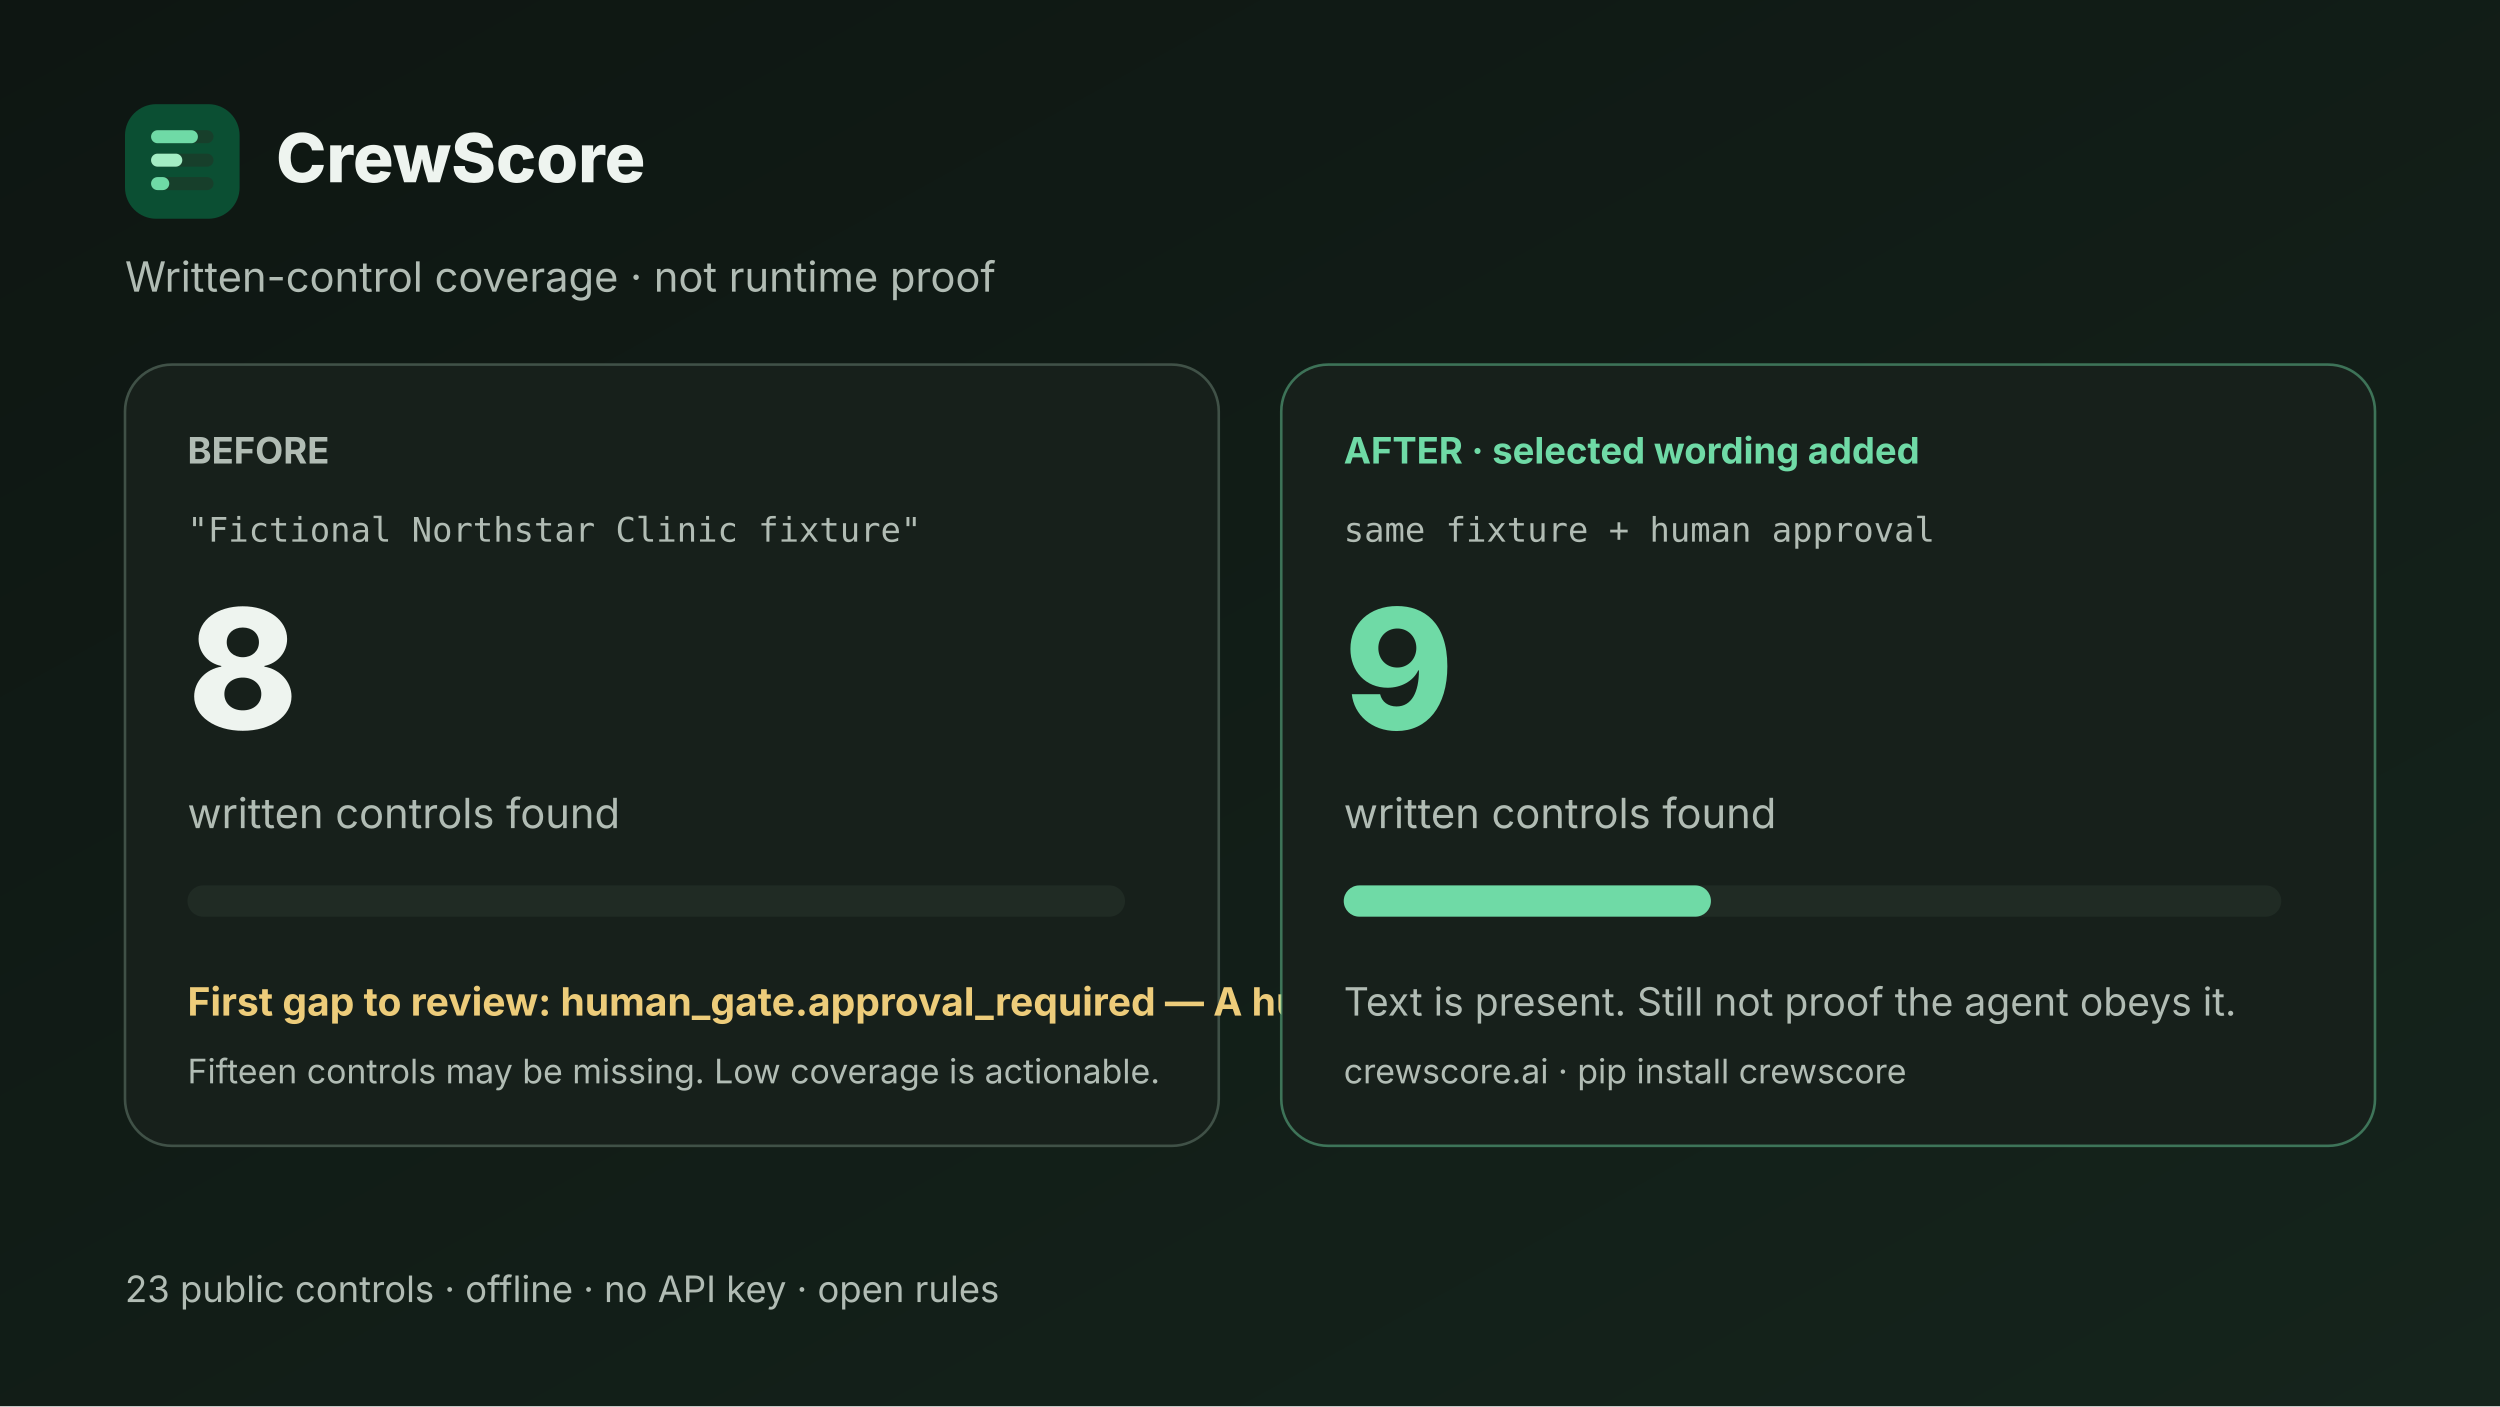
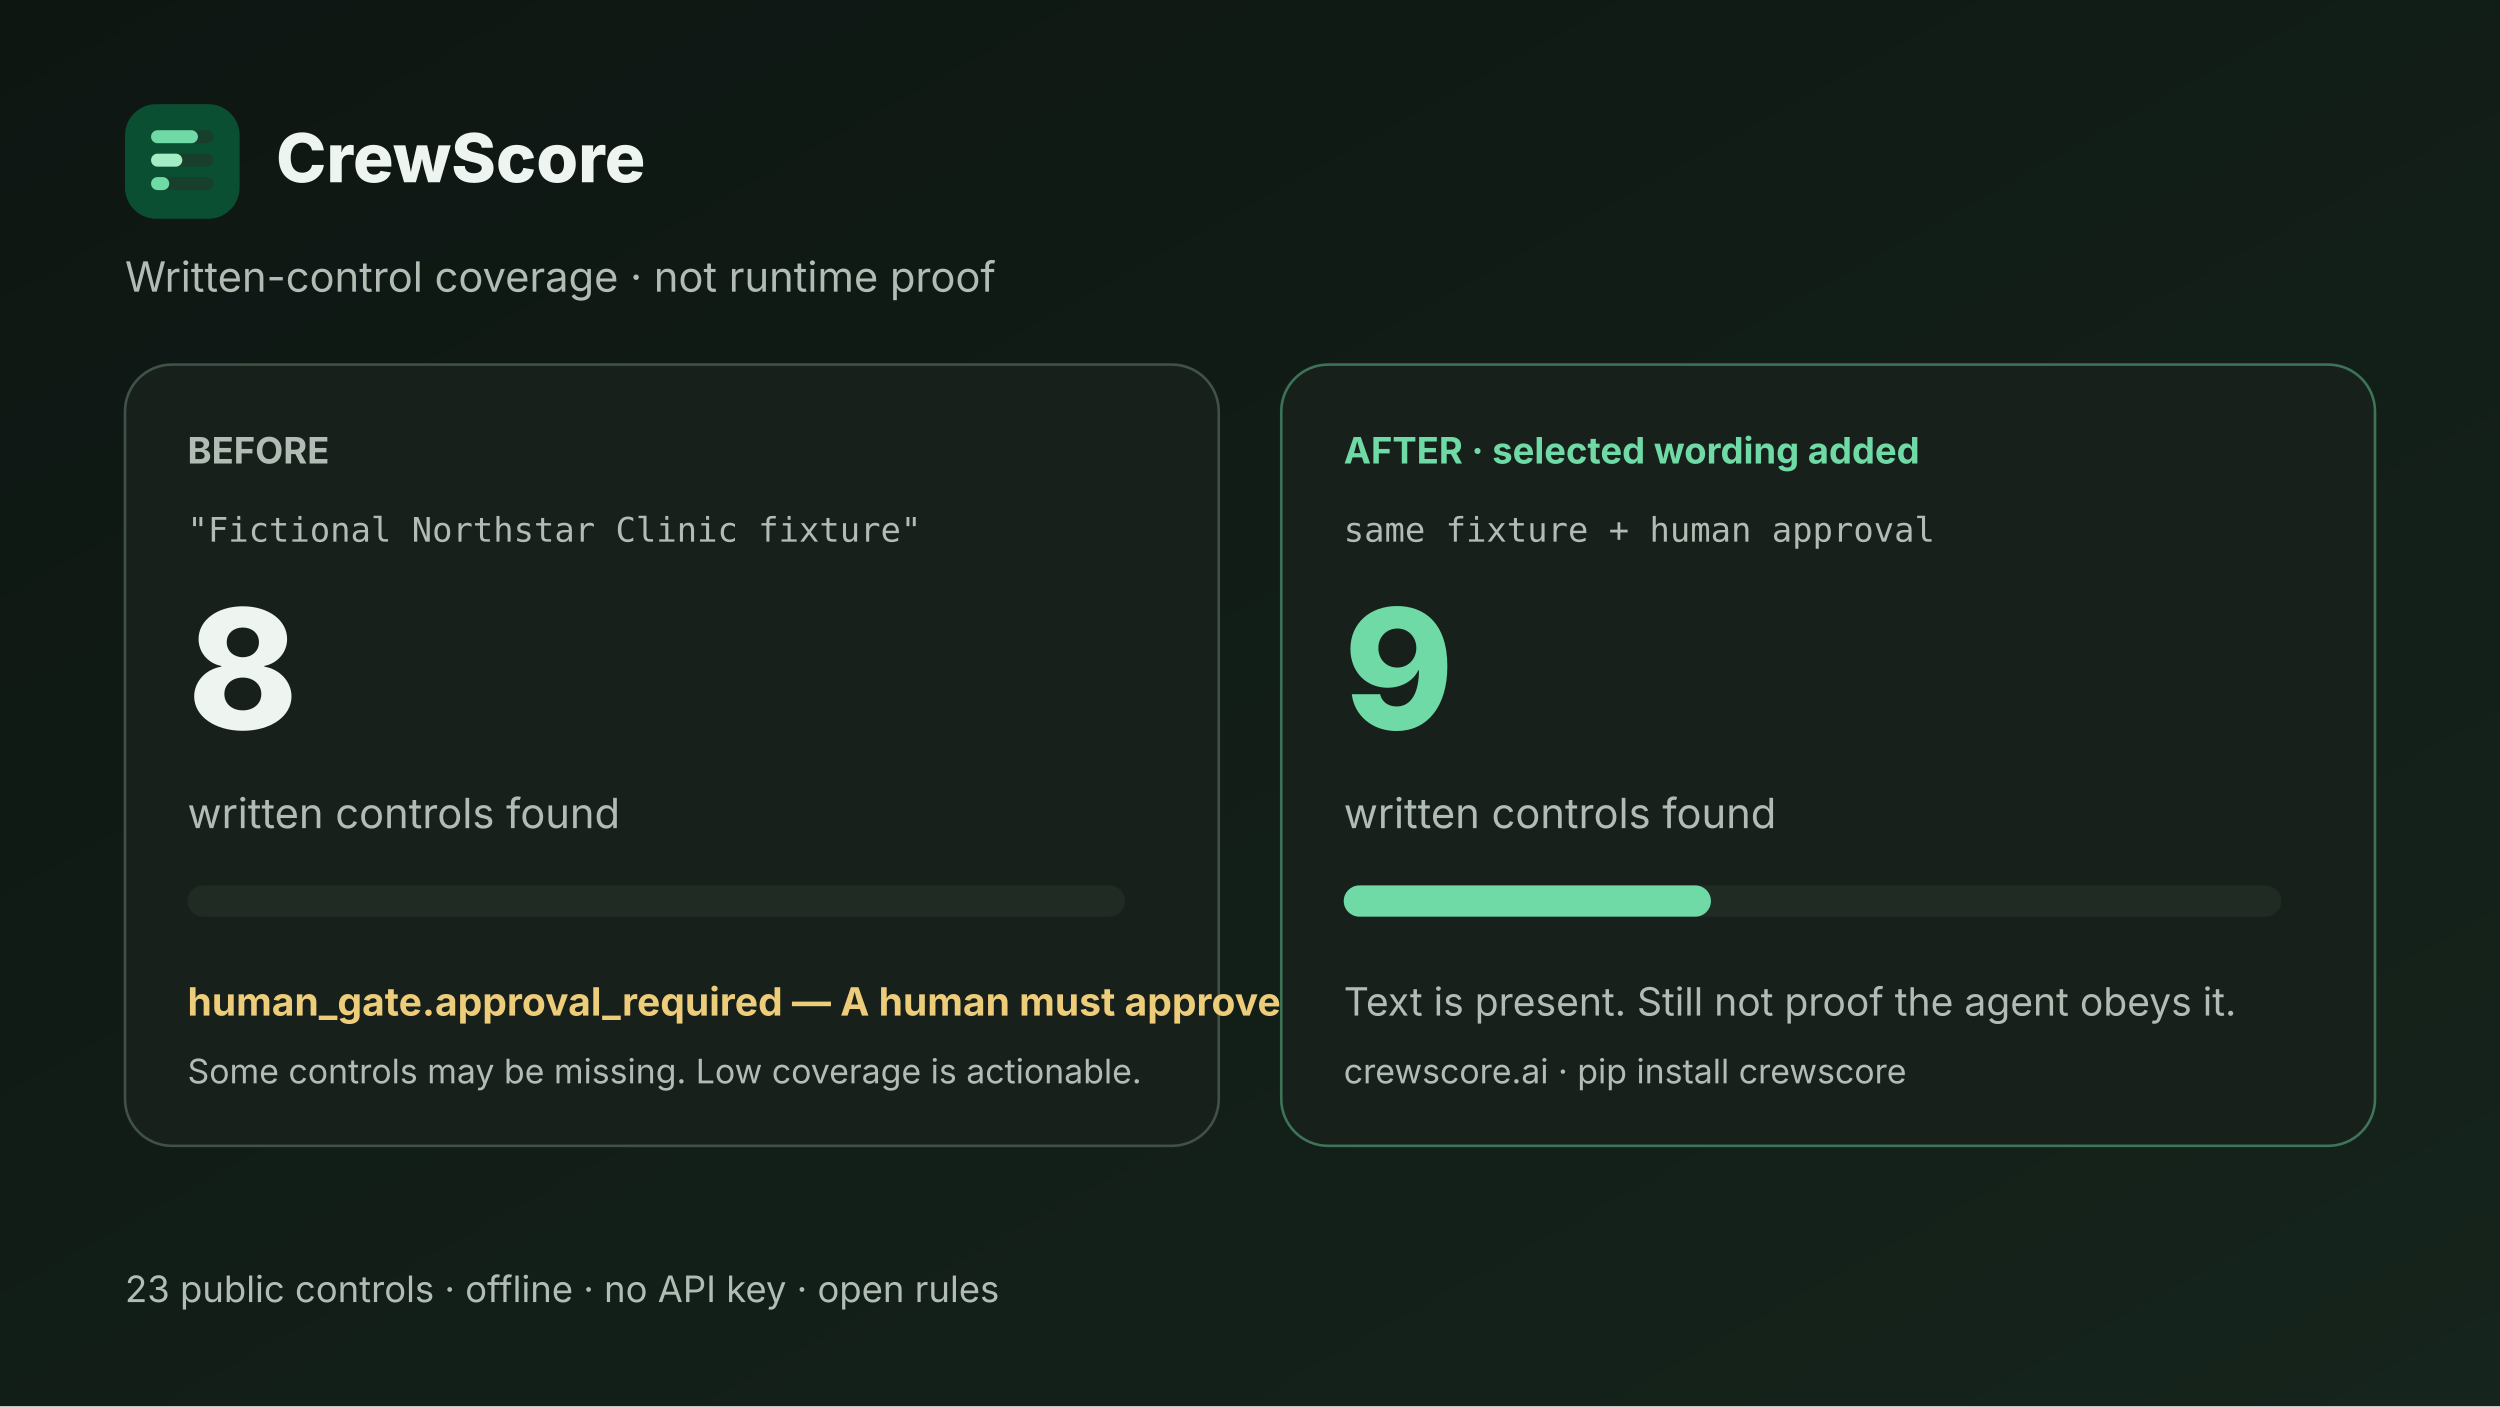
<svg xmlns="http://www.w3.org/2000/svg" width="960" height="540" viewBox="0 0 960 540" role="img" aria-labelledby="title desc">
  <defs>
    <linearGradient id="bg" x1="0" y1="0" x2="1" y2="1">
      <stop offset="0%" stop-color="#0E1612" />
      <stop offset="100%" stop-color="#15241C" />
    </linearGradient>
    <style>
      .t { font-family: system-ui, -apple-system, Segoe UI, sans-serif; fill: #EEF4EF; }
      .muted { fill: #B1BCB4; }
      .mint { fill: #6FDAA6; }
      .warn { fill: #EDCC7A; }
      .mono { font-family: ui-monospace, Consolas, monospace; }
    </style>
  </defs>
  <rect width="960" height="540" fill="url(#bg)" />
  <rect x="48" y="40" width="44" height="44" rx="12" fill="#0B4F33" />
  <rect x="58" y="50" width="24" height="5" rx="2.5" fill="#173F2B" />
  <rect x="58" y="50" width="18" height="5" rx="2.5" fill="#6FDAA6" />
  <rect x="58" y="59" width="24" height="5" rx="2.5" fill="#173F2B" />
  <rect x="58" y="59" width="12" height="5" rx="2.5" fill="#A3EDC4" />
  <rect x="58" y="68" width="24" height="5" rx="2.5" fill="#173F2B" />
  <rect x="58" y="68" width="7" height="5" rx="2.5" fill="#6FDAA6" />
  <text class="t" x="106" y="70" font-size="26" font-weight="800">CrewScore</text>
  <text class="t muted" x="48" y="112" font-size="16">Written-control coverage · not runtime proof</text>
  <rect x="48" y="140" width="420" height="300" rx="18" fill="#17201B" stroke="#405147" />
  <text class="t muted" x="72" y="178" font-size="14" font-weight="700">BEFORE</text>
  <text class="t mono muted" x="72" y="208" font-size="13">"Fictional Northstar Clinic fixture"</text>
  <text class="t" x="72" y="280" font-size="64" font-weight="800">8<span class="muted" font-size="32"> / 23</span>
  </text>
  <text class="t muted" x="72" y="318" font-size="16">written controls found</text>
  <rect x="72" y="340" width="360" height="12" rx="6" fill="#202B24" />
-   <text class="t warn" x="72" y="390" font-size="15" font-weight="700">First gap to review: human_gate.approval_required — A human must approve</text>
-   <text class="t muted" x="72" y="416" font-size="13">Fifteen controls may be missing. Low coverage is actionable.</text>
+   <text class="t warn" x="72" y="390" font-size="15" font-weight="700">
+     <tspan x="72" y="390" fill="#EDCC7A" font-size="15" font-weight="700">human_gate.approval_required — A human must approve</tspan>
+   </text>
+   <text class="t muted" x="72" y="416" font-size="13">Some controls may be missing. Low coverage is actionable.</text>
  <rect x="492" y="140" width="420" height="300" rx="18" fill="#17201B" stroke="#6FDAA6" stroke-opacity="0.45" />
  <text class="t mint" x="516" y="178" font-size="14" font-weight="700">AFTER · selected wording added</text>
  <text class="t mono muted" x="516" y="208" font-size="13">same fixture + human approval</text>
  <text class="t mint" x="516" y="280" font-size="64" font-weight="800">9<span class="muted" font-size="32"> / 23</span>
  </text>
  <text class="t muted" x="516" y="318" font-size="16">written controls found</text>
  <rect x="516" y="340" width="360" height="12" rx="6" fill="#202B24" />
  <rect x="516" y="340" width="141" height="12" rx="6" fill="#6FDAA6" />
  <text class="t muted" x="516" y="390" font-size="15">Text is present. Still not proof the agent obeys it.</text>
  <text class="t muted" x="516" y="416" font-size="13">crewscore.ai · pip install crewscore</text>
  <text class="t muted" x="48" y="500" font-size="14">23 public controls · offline · no API key · open rules</text>
</svg>
